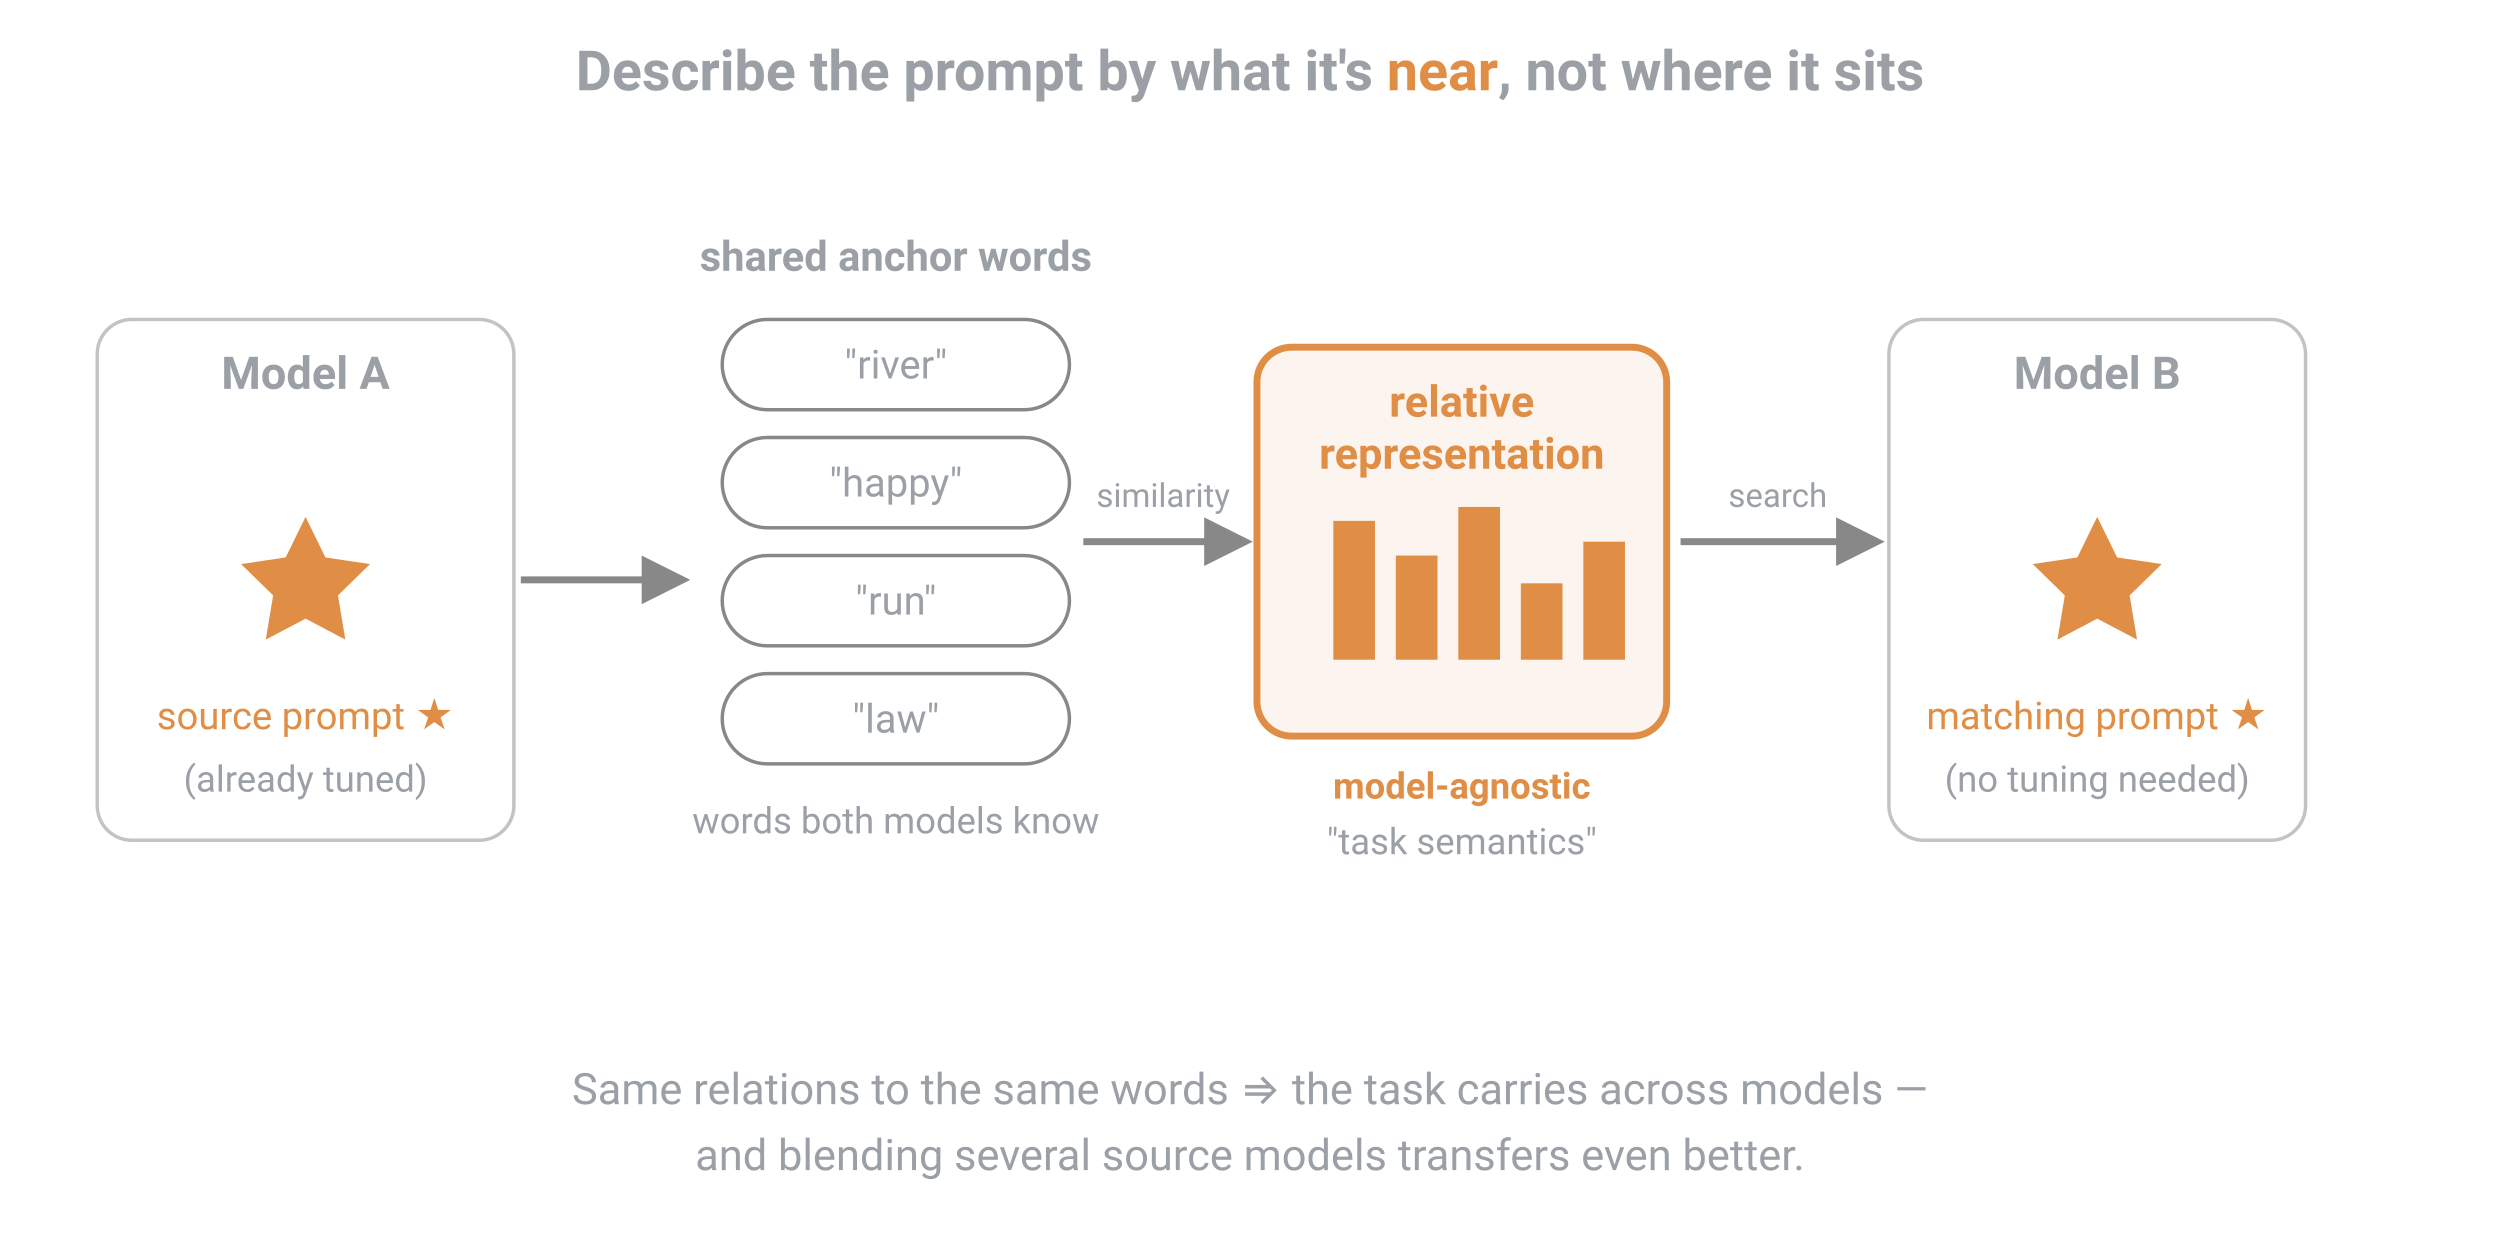
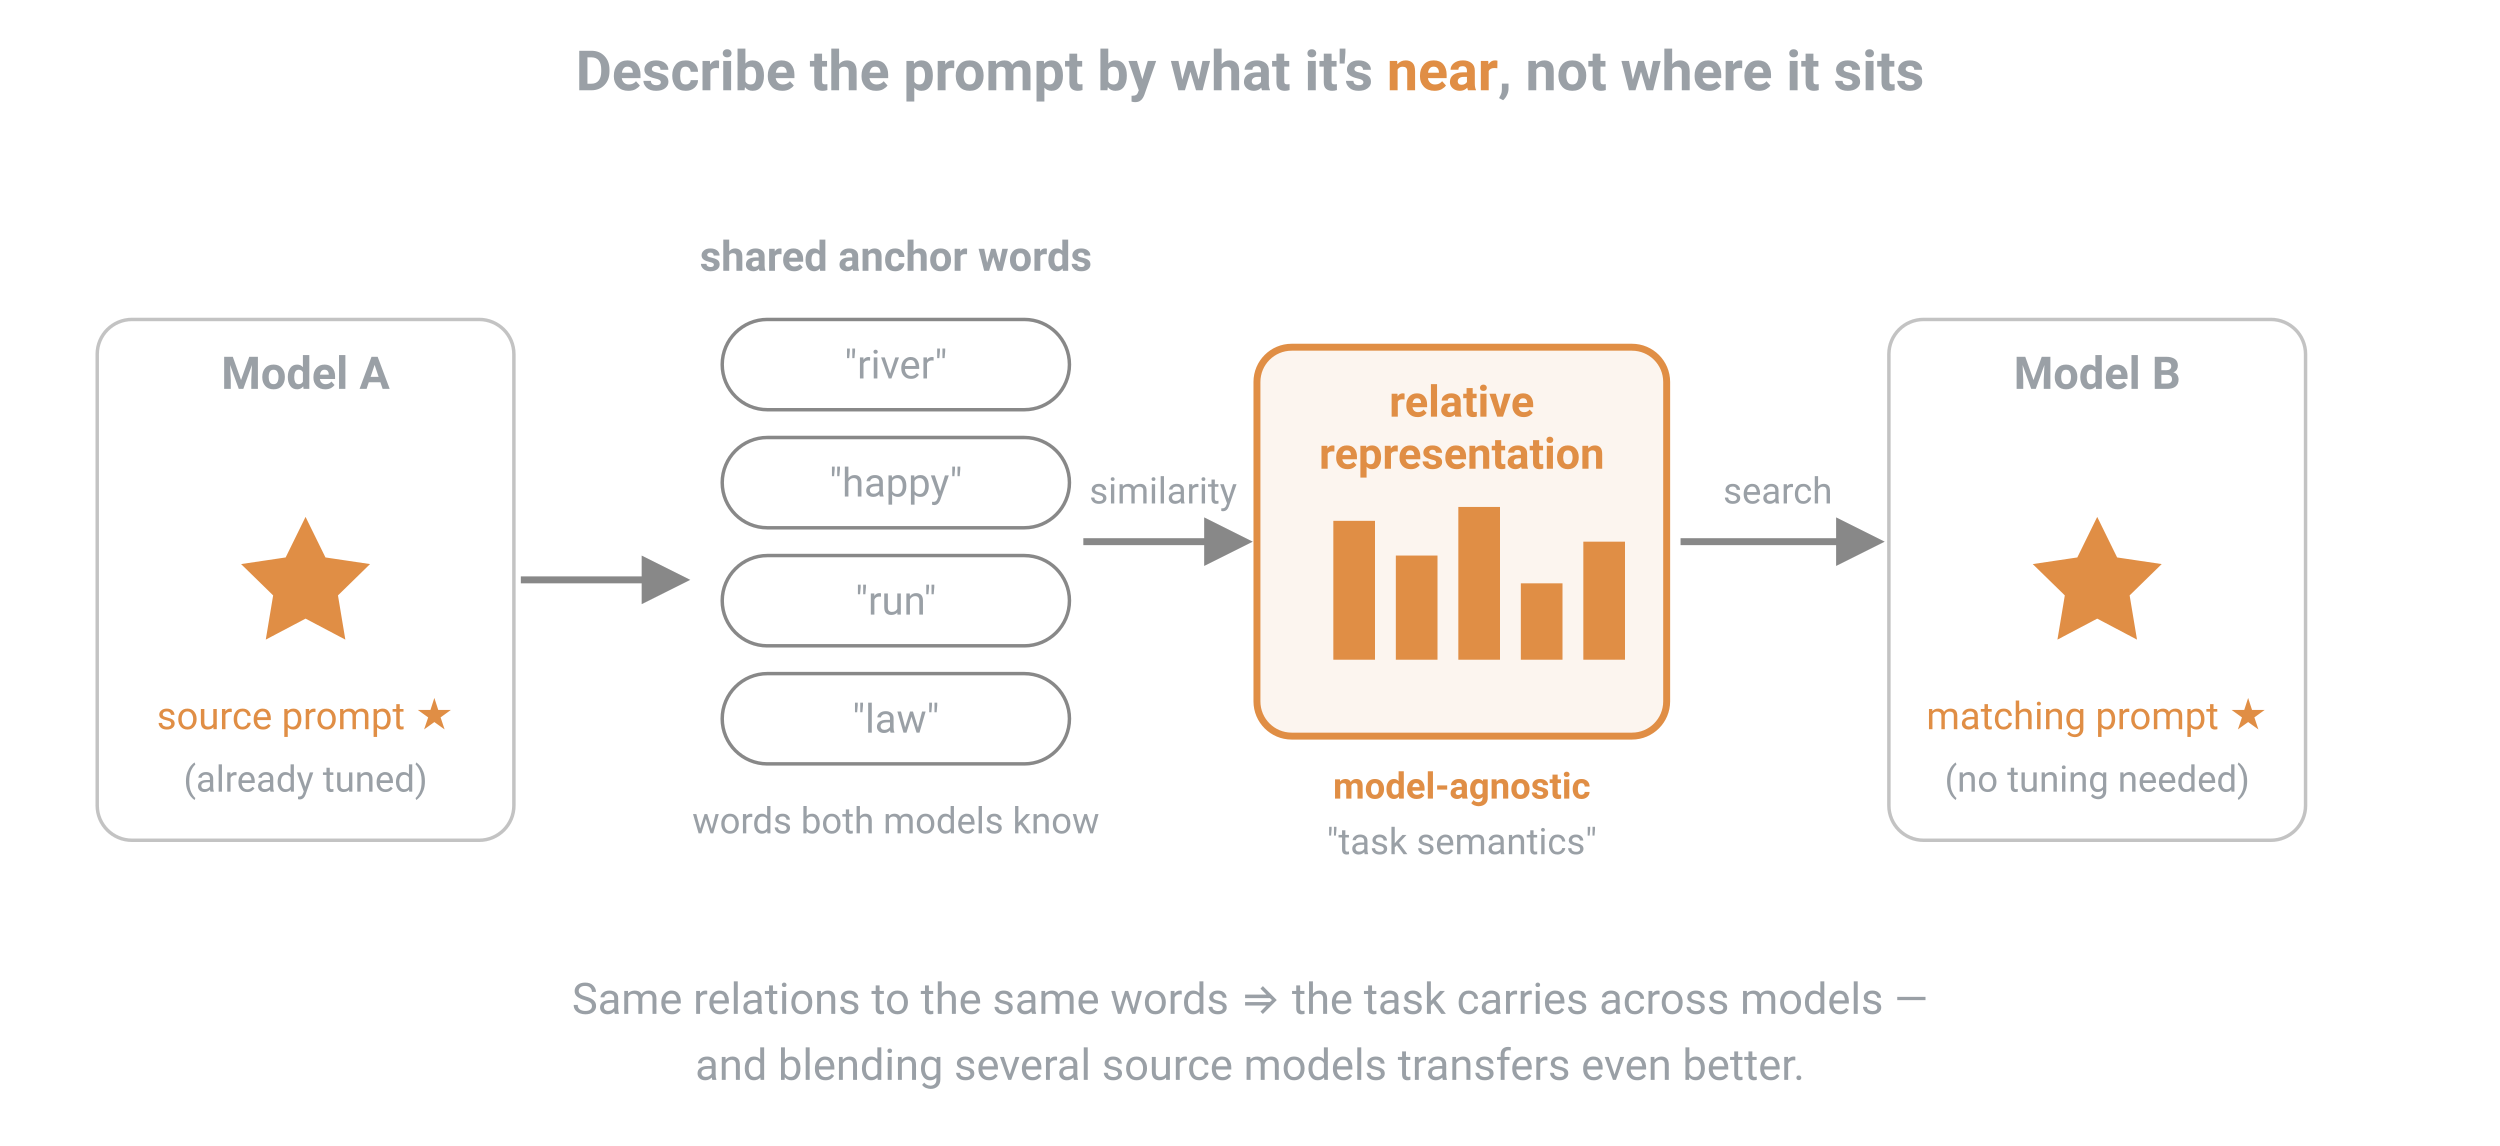
- <svg xmlns="http://www.w3.org/2000/svg" viewBox="0 0 720 360" font-family="-apple-system, BlinkMacSystemFont, 'Segoe UI', Roboto, sans-serif" role="img" aria-label="The source prompt is described by its similarities to shared anchor words, producing a model-agnostic relative representation of the task; a matching prompt is then searched for in the target model.">
+ <svg xmlns="http://www.w3.org/2000/svg" viewBox="0 0 720 330" font-family="-apple-system, BlinkMacSystemFont, 'Segoe UI', Roboto, sans-serif" role="img" aria-label="The source prompt is described by its similarities to shared anchor words, producing a model-agnostic relative representation of the task; a matching prompt is then searched for in the target model.">
  <defs>
    <marker id="ra" viewBox="0 0 10 10" refX="8" refY="5" markerWidth="7" markerHeight="7" orient="auto-start-reverse">
      <path d="M0 0 L10 5 L0 10 z" fill="#888" />
    </marker>
  </defs>
  <text x="360" y="26" text-anchor="middle" font-size="16" font-weight="700" fill="#9aa0a6">Describe the prompt by what it's <tspan fill="#e08e45">near</tspan>, not where it sits</text>
  <rect x="28" y="92" width="120" height="150" rx="10" fill="none" stroke="#888" stroke-opacity="0.5" />
  <text x="88" y="112" text-anchor="middle" font-size="13" font-weight="700" fill="#9aa0a6">Model A</text>
  <path d="M88 150 l5.4 11 12.1 1.8 -8.7 8.5 2 12 -10.8 -5.7 -10.8 5.7 2 -12 -8.7 -8.5 12.1 -1.8 z" fill="#e08e45" stroke="#e08e45" />
  <text x="88" y="210" text-anchor="middle" font-size="11" fill="#e08e45">source prompt ★</text>
  <text x="88" y="228" text-anchor="middle" font-size="10.5" fill="#9aa0a6">(already tuned)</text>
  <line x1="150" y1="167" x2="196" y2="167" stroke="#888" stroke-width="2" marker-end="url(#ra)" />
  <text x="258" y="78" text-anchor="middle" font-size="12" font-weight="700" fill="#9aa0a6">shared anchor words</text>
  <g font-size="11.5" fill="#9aa0a6">
    <rect x="208" y="92" width="100" height="26" rx="13" fill="none" stroke="#888" />
    <text x="258" y="109" text-anchor="middle">"river"</text>
    <rect x="208" y="126" width="100" height="26" rx="13" fill="none" stroke="#888" />
    <text x="258" y="143" text-anchor="middle">"happy"</text>
    <rect x="208" y="160" width="100" height="26" rx="13" fill="none" stroke="#888" />
    <text x="258" y="177" text-anchor="middle">"run"</text>
    <rect x="208" y="194" width="100" height="26" rx="13" fill="none" stroke="#888" />
    <text x="258" y="211" text-anchor="middle">"law"</text>
  </g>
  <text x="258" y="240" text-anchor="middle" font-size="10.5" fill="#9aa0a6">words both models know</text>
  <line x1="312" y1="156" x2="358" y2="156" stroke="#888" stroke-width="2" marker-end="url(#ra)" />
-   <text x="335" y="146" text-anchor="middle" font-size="9.5" fill="#9aa0a6">similarity</text>
+   <text x="335" y="145" text-anchor="middle" font-size="10.5" fill="#9aa0a6">similarity</text>
  <rect x="362" y="100" width="118" height="112" rx="10" fill="#e08e4515" stroke="#e08e45" stroke-width="2" />
  <text x="421" y="120" text-anchor="middle" font-size="12.5" font-weight="700" fill="#e08e45">relative</text>
  <text x="421" y="135" text-anchor="middle" font-size="12.5" font-weight="700" fill="#e08e45">representation</text>
  <g fill="#e08e45">
    <rect x="384" y="150" width="12" height="40" />
    <rect x="402" y="160" width="12" height="30" />
    <rect x="420" y="146" width="12" height="44" />
    <rect x="438" y="168" width="12" height="22" />
    <rect x="456" y="156" width="12" height="34" />
  </g>
  <text x="421" y="230" text-anchor="middle" font-size="10.5" font-weight="600" fill="#e08e45">model-agnostic</text>
  <text x="421" y="246" text-anchor="middle" font-size="10.5" fill="#9aa0a6">"task semantics"</text>
  <line x1="484" y1="156" x2="540" y2="156" stroke="#888" stroke-width="2" marker-end="url(#ra)" />
-   <text x="512" y="146" text-anchor="middle" font-size="9.5" fill="#9aa0a6">search</text>
+   <text x="512" y="145" text-anchor="middle" font-size="10.5" fill="#9aa0a6">search</text>
  <rect x="544" y="92" width="120" height="150" rx="10" fill="none" stroke="#888" stroke-opacity="0.5" />
  <text x="604" y="112" text-anchor="middle" font-size="13" font-weight="700" fill="#9aa0a6">Model B</text>
  <path d="M604 150 l5.4 11 12.1 1.8 -8.7 8.5 2 12 -10.8 -5.7 -10.8 5.7 2 -12 -8.7 -8.5 12.1 -1.8 z" fill="#e08e45" stroke="#e08e45" />
  <text x="604" y="210" text-anchor="middle" font-size="11" fill="#e08e45">matching prompt ★</text>
  <text x="604" y="228" text-anchor="middle" font-size="10.5" fill="#9aa0a6">(no tuning needed)</text>
-   <text x="360" y="318" text-anchor="middle" font-size="12.5" fill="#9aa0a6">Same relations to the same words ⇒ the task carries across models —</text>
-   <text x="360" y="337" text-anchor="middle" font-size="12.5" fill="#9aa0a6">and blending several source models transfers even better.</text>
+   <text x="360" y="292" text-anchor="middle" font-size="12.5" fill="#9aa0a6">Same relations to the same words ⇒ the task carries across models —</text>
+   <text x="360" y="311" text-anchor="middle" font-size="12.5" fill="#9aa0a6">and blending several source models transfers even better.</text>
</svg>
